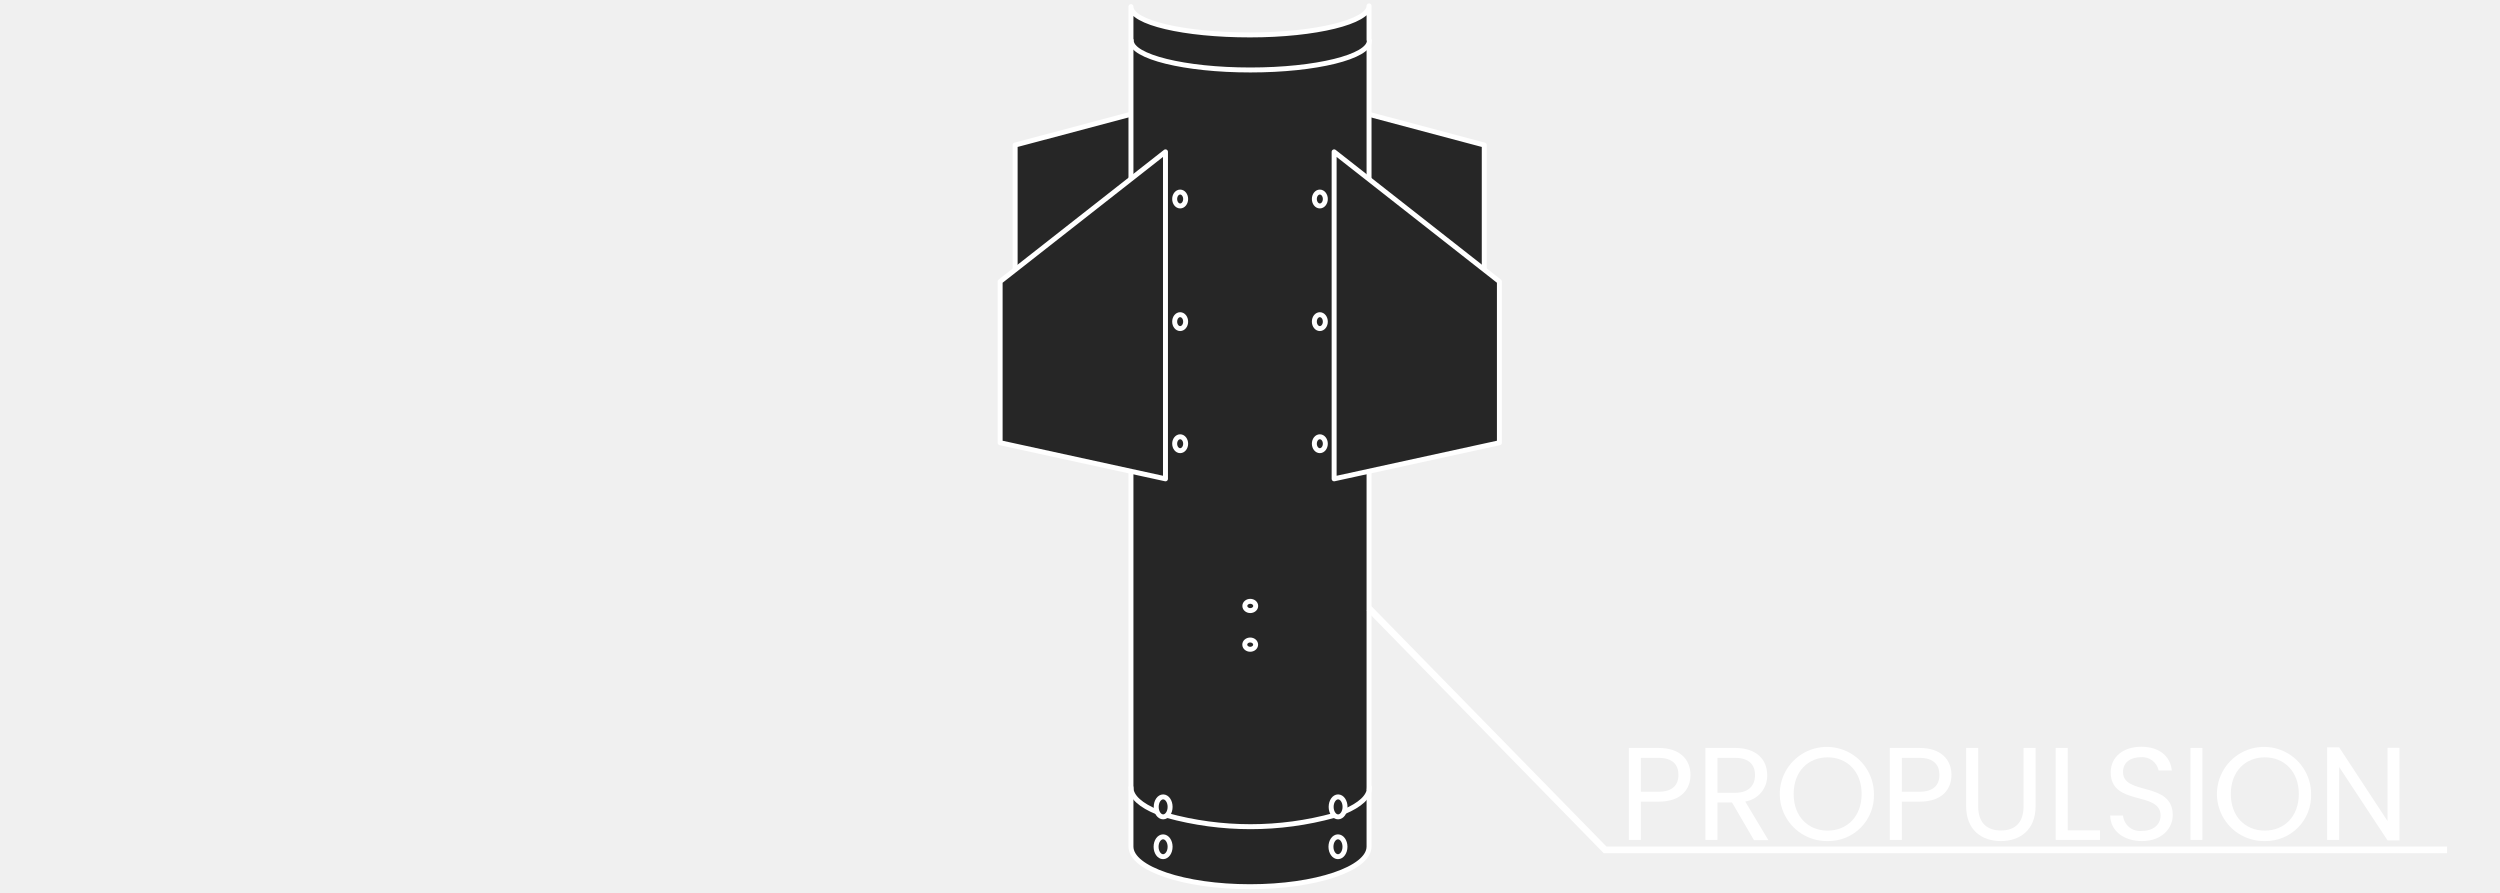
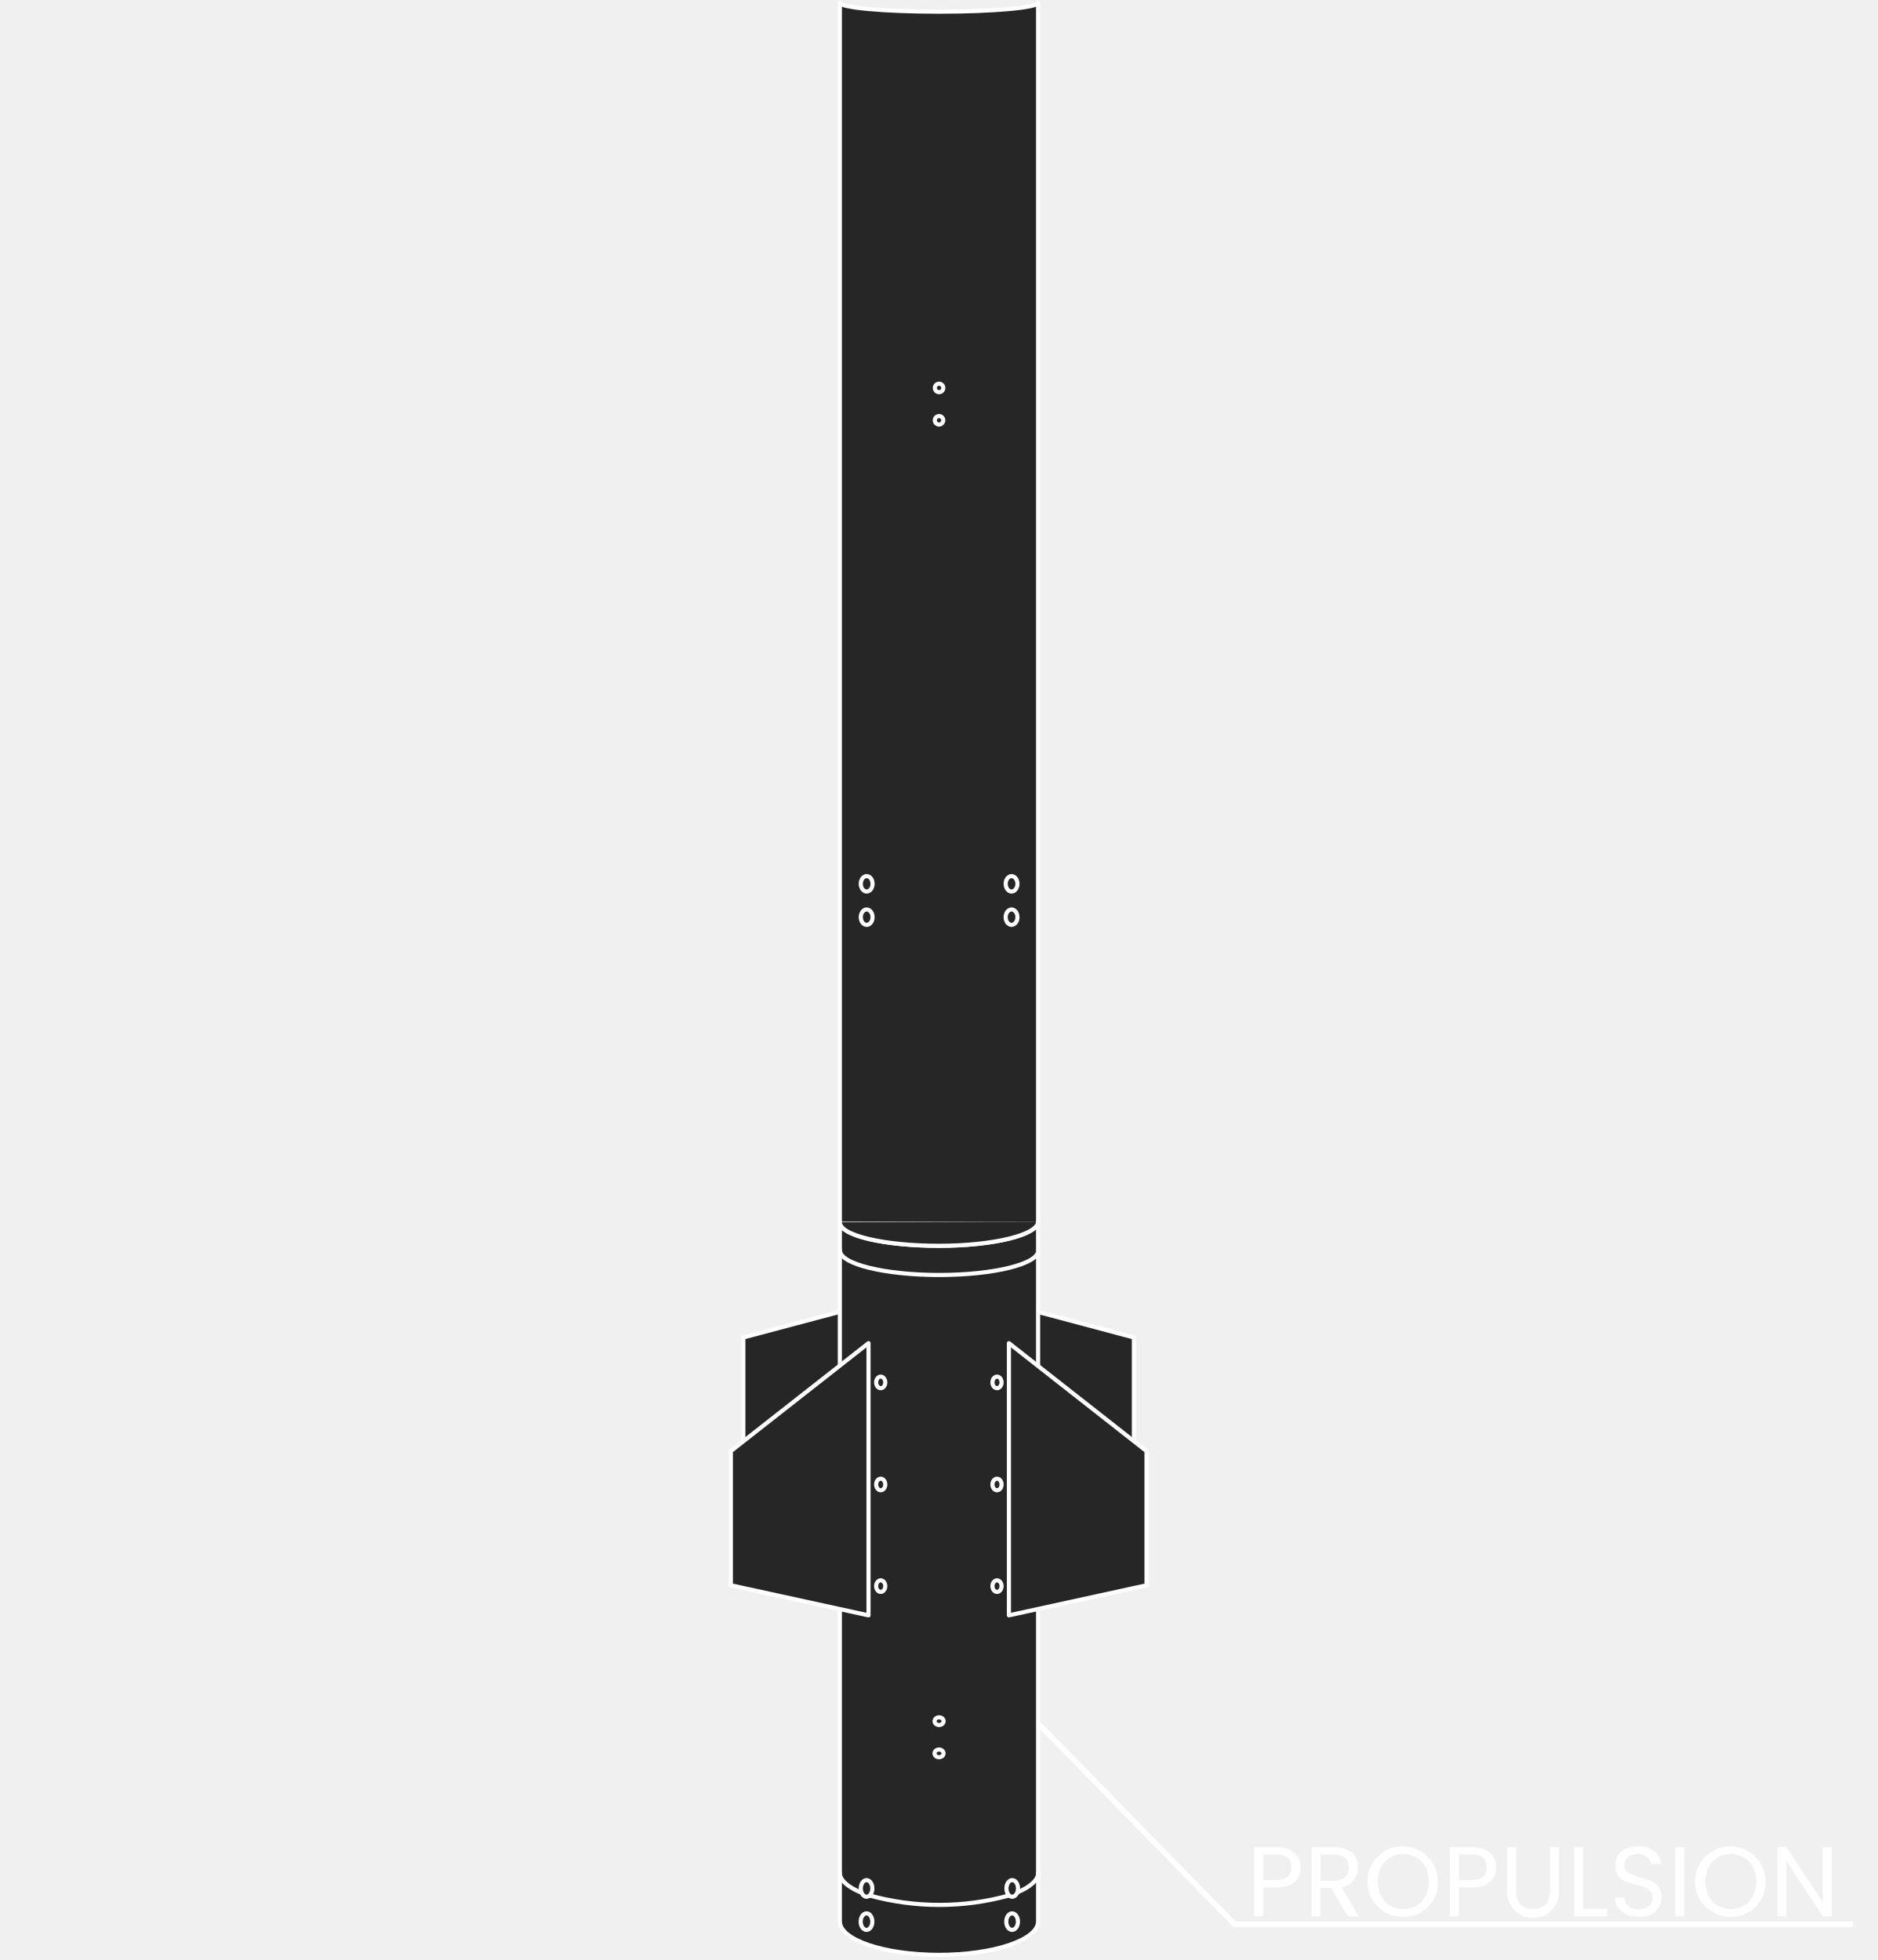
- <svg xmlns="http://www.w3.org/2000/svg" viewBox="0 0 378 135">
+ <svg xmlns="http://www.w3.org/2000/svg" viewBox="0 0 341 356">
  <defs>
-     <style>.cls-1{fill:#262626;stroke-width:0.75px;}.cls-1,.cls-2,.cls-4{stroke:#fff;}.cls-1,.cls-4{stroke-linecap:round;stroke-linejoin:round;}.cls-2,.cls-4{fill:none;}.cls-2{stroke-miterlimit:10;}.cls-3{fill:#fff;}.cls-4{opacity:0;}</style>
+     <style>.cls-1,.cls-3,.cls-5{fill:none;}.cls-1,.cls-3,.cls-4,.cls-5{stroke:#fff;}.cls-1{stroke-miterlimit:10;}.cls-2{fill:#fff;}.cls-3,.cls-4,.cls-5{stroke-linecap:round;stroke-linejoin:round;}.cls-3{opacity:0;}.cls-4{fill:#262626;}.cls-4,.cls-5{stroke-width:0.75px;}</style>
  </defs>
  <g id="Layer_2" data-name="Layer 2">
    <g id="Layer_1-2" data-name="Layer 1">
      <g id="Rocket">
        <g id="Propulsion">
-           <g id="fill">
-             <polyline class="cls-1" points="153.49 40.78 153.49 21.93 170.86 17.31 207.06 17.31 224.42 21.93 224.42 40.78" />
-             <path id="_Path_" data-name="&lt;Path&gt;" class="cls-1" d="M171,27V1c0,2.42,8.07,4.28,18,4.28s18-2,18-4.39V128c0,3.35-8.07,6.07-18,6.07s-18-2.72-18-6.07V27Z" />
-             <path class="cls-1" d="M207.05,6.14c0,2.45-8.07,4.44-18,4.44s-18-2-18-4.44" />
-             <path class="cls-1" d="M175,122.79c-2.48-1-4-2.31-4-3.72" />
-             <path class="cls-1" d="M201.76,123.28a47.73,47.73,0,0,1-25.36,0" />
-             <path class="cls-1" d="M207.06,119.07c0,1.38-1.43,2.65-3.83,3.66" />
-             <ellipse class="cls-1" cx="189.04" cy="91.62" rx="0.82" ry="0.7" />
-             <ellipse class="cls-1" cx="189.03" cy="97.47" rx="0.82" ry="0.7" />
-             <ellipse class="cls-1" cx="175.86" cy="128.03" rx="1.06" ry="1.5" />
-             <ellipse class="cls-1" cx="202.3" cy="128.03" rx="1.06" ry="1.5" />
-             <ellipse class="cls-1" cx="175.87" cy="122" rx="1.05" ry="1.51" />
-             <ellipse class="cls-1" cx="202.32" cy="122" rx="1.05" ry="1.51" />
-             <ellipse class="cls-1" cx="178.44" cy="67.09" rx="0.83" ry="1.05" />
-             <ellipse class="cls-1" cx="199.56" cy="67.09" rx="0.83" ry="1.05" />
-             <ellipse class="cls-1" cx="178.44" cy="48.63" rx="0.83" ry="1.05" />
-             <ellipse class="cls-1" cx="199.56" cy="48.63" rx="0.83" ry="1.05" />
-             <ellipse class="cls-1" cx="178.44" cy="30.09" rx="0.83" ry="1.05" />
-             <ellipse class="cls-1" cx="199.56" cy="30.09" rx="0.83" ry="1.05" />
-             <polygon class="cls-1" points="176.22 22.96 176.22 72.4 151.22 66.94 151.22 42.57 176.22 22.96" />
-             <polygon class="cls-1" points="201.72 22.96 201.72 72.4 226.71 66.94 226.71 42.57 201.72 22.96" />
-           </g>
-           <polyline class="cls-2" points="207 92 242.69 128.5 370 128.5" />
-           <path class="cls-3" d="M250.78,121.21H248.1V127h-1.82V113.09h4.5c3.28,0,4.82,1.8,4.82,4.08C255.6,119.29,254.24,121.21,250.78,121.21Zm0-1.5c2.08,0,3-1,3-2.54s-.88-2.58-3-2.58H248.1v5.12Z" />
-           <path class="cls-3" d="M262.36,113.09c3.28,0,4.84,1.82,4.84,4.1a3.93,3.93,0,0,1-3.32,4l3.5,5.84H265.2l-3.32-5.7h-2.2V127h-1.82V113.09Zm0,1.5h-2.68v5.28h2.68c2.06,0,3-1.12,3-2.68S264.44,114.59,262.36,114.59Z" />
-           <path class="cls-3" d="M276.34,127.17a7.12,7.12,0,1,1,7-7.12A6.88,6.88,0,0,1,276.34,127.17Zm0-1.58c2.94,0,5.14-2.14,5.14-5.54s-2.2-5.54-5.14-5.54-5.14,2.12-5.14,5.54S273.4,125.59,276.34,125.59Z" />
-           <path class="cls-3" d="M290.24,121.21h-2.68V127h-1.82V113.09h4.5c3.28,0,4.82,1.8,4.82,4.08C295.06,119.29,293.7,121.21,290.24,121.21Zm0-1.5c2.08,0,3-1,3-2.54s-.88-2.58-3-2.58h-2.68v5.12Z" />
-           <path class="cls-3" d="M297.28,113.09h1.82v8.82c0,2.56,1.38,3.66,3.44,3.66s3.42-1.1,3.42-3.66v-8.82h1.82v8.8c0,3.62-2.38,5.28-5.26,5.28s-5.24-1.66-5.24-5.28Z" />
-           <path class="cls-3" d="M312.64,113.09v12.46h4.88V127h-6.7V113.09Z" />
-           <path class="cls-3" d="M323.88,127.17c-2.8,0-4.78-1.56-4.82-3.86H321a2.58,2.58,0,0,0,2.88,2.32c1.76,0,2.8-1,2.8-2.32,0-3.76-7.54-1.36-7.54-6.54,0-2.3,1.86-3.86,4.62-3.86s4.4,1.46,4.62,3.58h-2a2.52,2.52,0,0,0-2.7-2c-1.5,0-2.68.74-2.68,2.24,0,3.6,7.52,1.36,7.52,6.52C328.52,125.21,326.9,127.17,323.88,127.17Z" />
-           <path class="cls-3" d="M331.2,113.09H333V127H331.2Z" />
-           <path class="cls-3" d="M342.44,127.17a7.12,7.12,0,1,1,7-7.12A6.88,6.88,0,0,1,342.44,127.17Zm0-1.58c2.94,0,5.14-2.14,5.14-5.54s-2.2-5.54-5.14-5.54-5.14,2.12-5.14,5.54S339.5,125.59,342.44,125.59Z" />
-           <path class="cls-3" d="M362.8,113.07v14H361l-7.32-11.1V127h-1.82v-14h1.82L361,124.15V113.07Z" />
-           <rect id="Propulsion_Border_Box" data-name="Propulsion Border Box" class="cls-4" x="0.5" y="0.5" width="377" height="134" />
+           <polyline class="cls-1" points="188.5 313 224.19 349.5 336.5 349.5" />
+           <path class="cls-2" d="M231.83,342.81h-2.41v5.24h-1.64V335.5h4.05c3,0,4.34,1.62,4.34,3.67S235,342.81,231.83,342.81Zm0-1.35c1.88,0,2.67-.88,2.67-2.29s-.79-2.32-2.67-2.32h-2.41v4.61Z" />
+           <path class="cls-2" d="M242.26,335.5c3,0,4.35,1.64,4.35,3.69a3.54,3.54,0,0,1-3,3.6l3.15,5.26h-2l-3-5.13h-2v5.13H238.2V335.5Zm0,1.35h-2.42v4.75h2.42c1.85,0,2.66-1,2.66-2.41S244.13,336.85,242.26,336.85Z" />
+           <path class="cls-2" d="M254.84,348.17a6.41,6.41,0,1,1,6.3-6.41A6.18,6.18,0,0,1,254.84,348.17Zm0-1.42c2.64,0,4.62-1.92,4.62-5s-2-5-4.62-5-4.63,1.91-4.63,5S252.19,346.75,254.84,346.75Z" />
+           <path class="cls-2" d="M267.35,342.81h-2.42v5.24H263.3V335.5h4.05c2.95,0,4.34,1.62,4.34,3.67S270.46,342.81,267.35,342.81Zm0-1.35c1.87,0,2.66-.88,2.66-2.29s-.79-2.32-2.66-2.32h-2.42v4.61Z" />
+           <path class="cls-2" d="M273.68,335.5h1.64v7.94c0,2.3,1.24,3.29,3.1,3.29s3.07-1,3.07-3.29V335.5h1.64v7.92a4.73,4.73,0,1,1-9.45,0Z" />
+           <path class="cls-2" d="M287.51,335.5v11.21h4.39v1.34h-6V335.5Z" />
+           <path class="cls-2" d="M297.62,348.17c-2.52,0-4.3-1.4-4.34-3.47H295a2.33,2.33,0,0,0,2.59,2.09c1.59,0,2.52-.9,2.52-2.09,0-3.39-6.79-1.23-6.79-5.89,0-2.07,1.68-3.47,4.16-3.47s4,1.31,4.16,3.22h-1.8a2.27,2.27,0,0,0-2.43-1.82c-1.35,0-2.41.67-2.41,2,0,3.24,6.77,1.22,6.77,5.87C301.8,346.41,300.34,348.17,297.62,348.17Z" />
+           <path class="cls-2" d="M304.21,335.5h1.64v12.55h-1.64Z" />
+           <path class="cls-2" d="M314.33,348.17a6.41,6.41,0,1,1,6.3-6.41A6.19,6.19,0,0,1,314.33,348.17Zm0-1.42c2.64,0,4.62-1.92,4.62-5s-2-5-4.62-5-4.63,1.91-4.63,5S311.68,346.75,314.33,346.75Z" />
+           <path class="cls-2" d="M332.65,335.48v12.57H331l-6.59-10v10h-1.63V335.48h1.63l6.59,10v-10Z" />
+           <rect id="Propulsion_Border_Box" data-name="Propulsion Border Box" class="cls-3" x="0.5" y="0.5" width="340" height="355" />
+           <polyline class="cls-4" points="134.99 261.78 134.99 242.93 152.36 238.31 188.56 238.31 205.92 242.93 205.92 261.78" />
+           <path id="_Path_" data-name="&lt;Path&gt;" class="cls-4" d="M152.52,248V222c0,2.42,8.07,4.28,18,4.28s18-2,18-4.39V349c0,3.35-8.07,6.07-18,6.07s-18-2.72-18-6.07V248Z" />
+           <path class="cls-4" d="M188.55,227.14c0,2.45-8.07,4.44-18,4.44s-18-2-18-4.44" />
+           <path class="cls-4" d="M156.48,343.79c-2.48-1-4-2.31-4-3.72" />
+           <path class="cls-4" d="M183.26,344.28a47.73,47.73,0,0,1-25.36,0" />
+           <path class="cls-4" d="M188.56,340.07c0,1.38-1.43,2.65-3.83,3.66" />
+           <ellipse class="cls-4" cx="170.54" cy="312.62" rx="0.82" ry="0.7" />
+           <ellipse class="cls-4" cx="170.53" cy="318.47" rx="0.82" ry="0.7" />
+           <ellipse class="cls-4" cx="157.36" cy="349.03" rx="1.06" ry="1.5" />
+           <ellipse class="cls-4" cx="183.8" cy="349.03" rx="1.06" ry="1.5" />
+           <ellipse class="cls-4" cx="157.37" cy="343" rx="1.05" ry="1.51" />
+           <ellipse class="cls-4" cx="183.82" cy="343" rx="1.05" ry="1.51" />
+           <ellipse class="cls-4" cx="159.94" cy="288.09" rx="0.83" ry="1.05" />
+           <ellipse class="cls-4" cx="181.06" cy="288.09" rx="0.83" ry="1.05" />
+           <ellipse class="cls-4" cx="159.94" cy="269.63" rx="0.83" ry="1.05" />
+           <ellipse class="cls-4" cx="181.06" cy="269.63" rx="0.83" ry="1.05" />
+           <ellipse class="cls-4" cx="159.94" cy="251.09" rx="0.83" ry="1.05" />
+           <ellipse class="cls-4" cx="181.06" cy="251.09" rx="0.83" ry="1.05" />
+           <polygon class="cls-4" points="157.72 243.96 157.72 293.4 132.72 287.94 132.72 263.57 157.72 243.96" />
+           <polygon class="cls-4" points="183.22 243.96 183.22 293.4 208.21 287.94 208.21 263.57 183.22 243.96" />
+           <path class="cls-4" d="M152.52,221.89V.49c0,.9,8.07,1.63,18,1.63s18-.73,18-1.63v221.4" />
+           <ellipse class="cls-5" cx="157.39" cy="166.59" rx="1.07" ry="1.4" />
+           <ellipse class="cls-5" cx="183.7" cy="166.59" rx="1.07" ry="1.4" />
+           <ellipse class="cls-5" cx="157.39" cy="160.53" rx="1.07" ry="1.4" />
+           <ellipse class="cls-5" cx="183.7" cy="160.53" rx="1.07" ry="1.4" />
+           <circle class="cls-5" cx="170.54" cy="70.46" r="0.77" />
+           <circle class="cls-5" cx="170.53" cy="76.34" r="0.77" />
+           <path id="Bottom_Curve" data-name="Bottom Curve" class="cls-4" d="M152.52,222c0,2.42,8.07,4.28,18,4.28s18-2,18-4.39" />
        </g>
      </g>
    </g>
  </g>
</svg>
